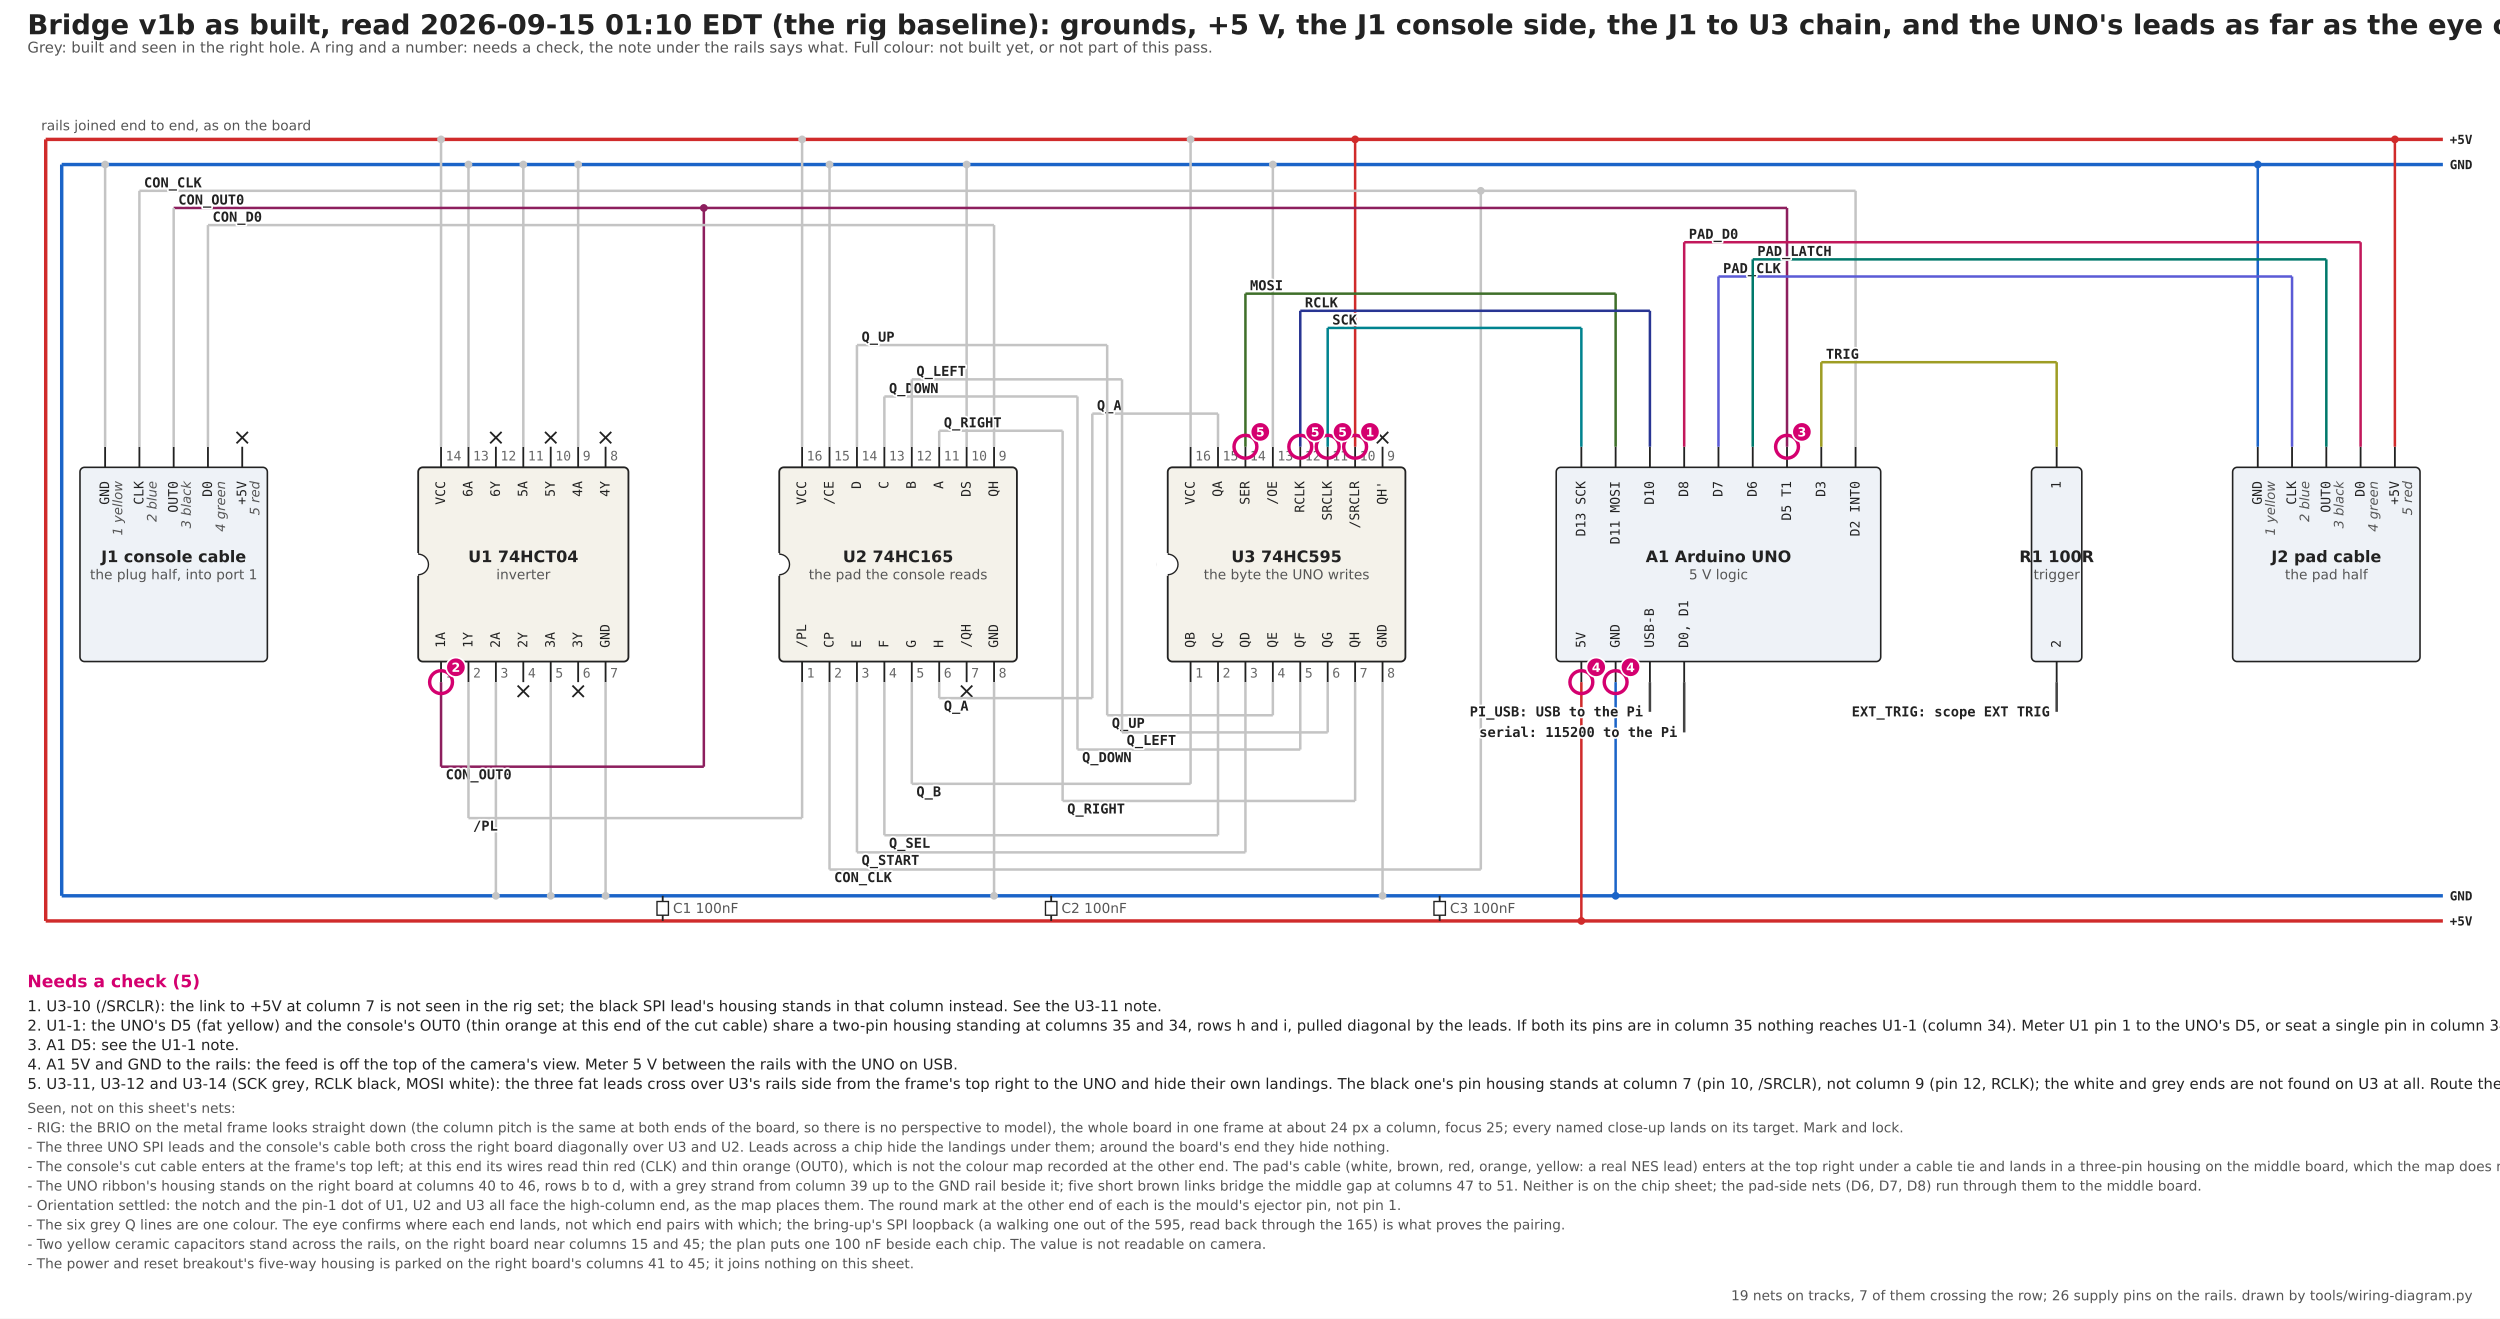
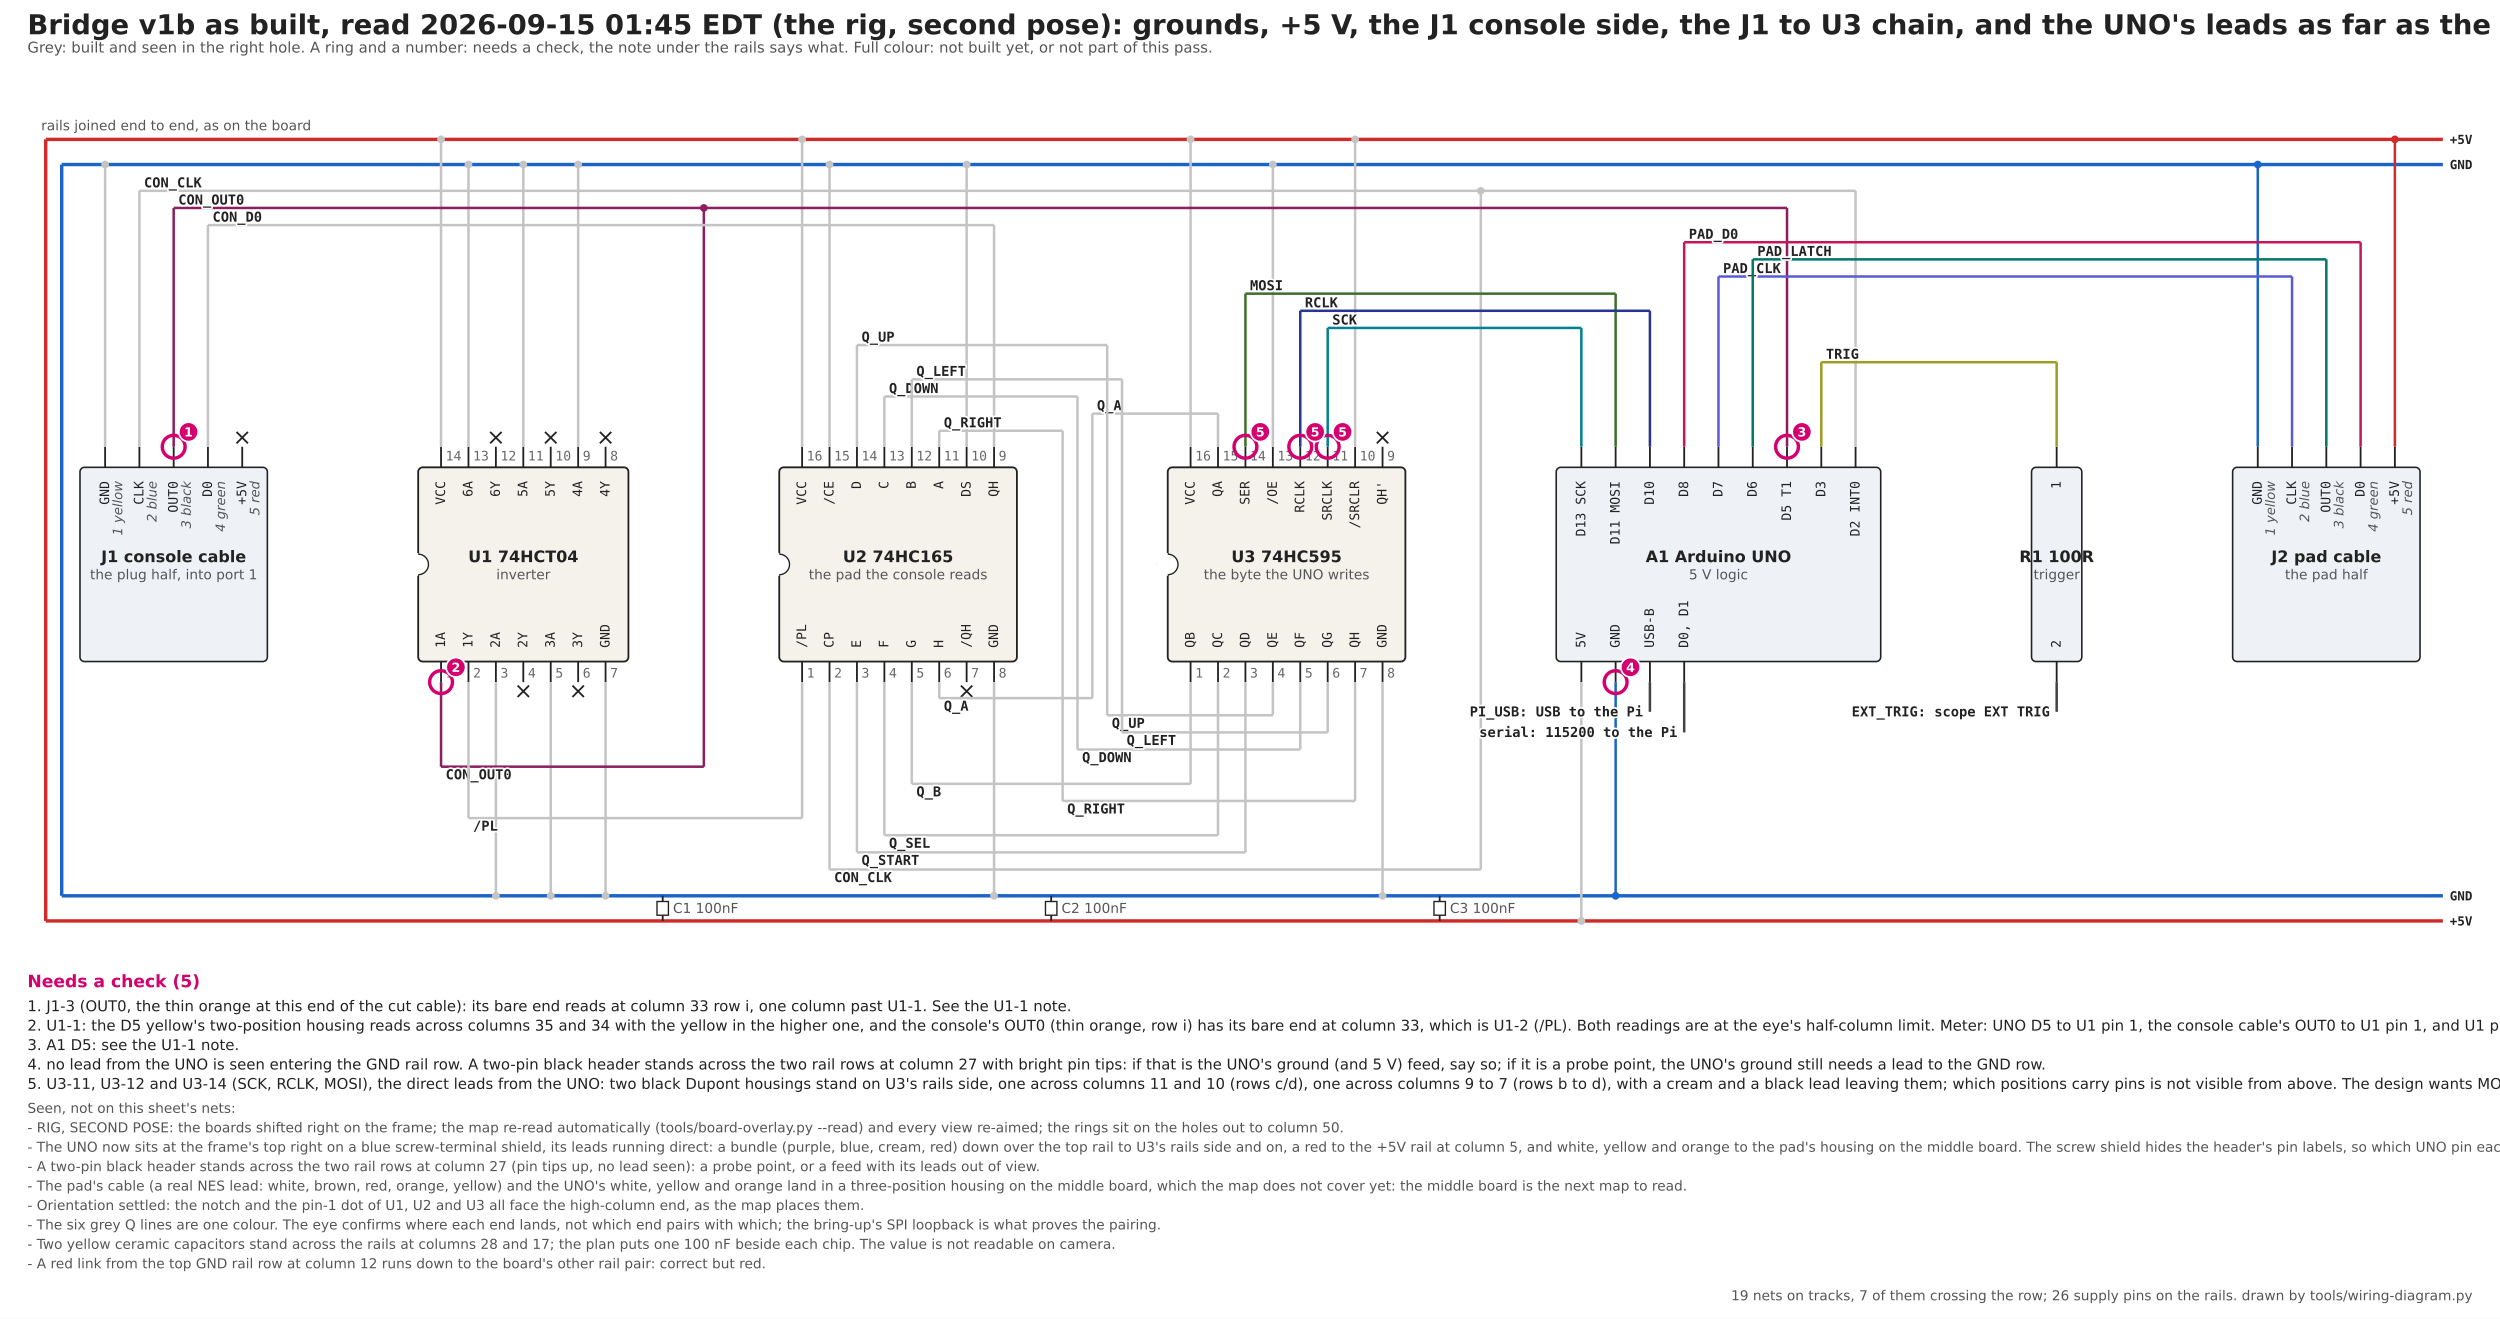
<svg xmlns="http://www.w3.org/2000/svg" viewBox="0 0 2188 1154" width="2188" height="1154" role="img" aria-label="Bridge v1b wiring diagram">
  <style>
 text{font-family:ui-sans-serif,'DejaVu Sans',sans-serif;fill:#222}
 .title{font-size:24px;font-weight:700}
 .sub{font-size:13px;fill:#555}
 .ref{font-size:14px;font-weight:700}
 .note{font-size:12px;fill:#555}
 .pin{font-family:ui-monospace,'DejaVu Sans Mono',monospace;font-size:11.5px}
 .pinno{font-family:ui-monospace,'DejaVu Sans Mono',monospace;font-size:11.5px;fill:#666}
 .net{font-family:ui-monospace,'DejaVu Sans Mono',monospace;font-size:12px;font-weight:700;paint-order:stroke;stroke:#fff;stroke-width:3px;stroke-linejoin:round}
 .rail{font-family:ui-monospace,'DejaVu Sans Mono',monospace;font-size:11px;font-weight:700}
 .lead{font-size:11.5px;font-style:italic;fill:#555}
 .body{fill:#f4f2ea;stroke:#222;stroke-width:1.6}
 .hdr{fill:#eef2f7;stroke:#222;stroke-width:1.4}
 .cap{fill:#fff;stroke:#222;stroke-width:1.2}
 .stub{stroke:#222;stroke-width:1.6}
 .wire{fill:none;stroke-width:2.2;stroke-linejoin:miter}
 .railline{fill:none;stroke-width:3}
 .notch{fill:#fff;stroke:#222;stroke-width:1.2}
</style>
  <style>
 .ring{fill:none;stroke:#d4006f;stroke-width:3}
 .tag{font-family:ui-sans-serif,'DejaVu Sans',sans-serif;font-size:11px;font-weight:700;fill:#fff}
 .checknote{font-size:13px;fill:#222}
 .checkhead{font-size:15px;font-weight:700;fill:#d4006f}
</style>
  <rect x="0" y="0" width="2188" height="1154" fill="#ffffff" />
  <g class="sheet-heading" data-height="60">
-     <text class="title" x="24.0" y="30.0" text-anchor="start">Bridge v1b as built, read 2026-09-15 01:10 EDT (the rig baseline): grounds, +5 V, the J1 console side, the J1 to U3 chain, and the UNO's leads as far as the eye can follow them</text>
+     <text class="title" x="24.0" y="30.0" text-anchor="start">Bridge v1b as built, read 2026-09-15 01:45 EDT (the rig, second pose): grounds, +5 V, the J1 console side, the J1 to U3 chain, and the UNO's leads as far as the eye can follow them</text>
    <text class="sub" x="24.0" y="46.0" text-anchor="start">Grey: built and seen in the right hole. A ring and a number: needs a check, the note under the rails says what. Full colour: not built yet, or not part of this pass.</text>
  </g>
  <line class="railline" x1="40.0" y1="122.0" x2="2138.0" y2="122.0" stroke="#d02b2b" />
  <text class="rail" x="2144.0" y="126.0" text-anchor="start">+5V</text>
  <line class="railline" x1="40.0" y1="806.0" x2="2138.0" y2="806.0" stroke="#d02b2b" />
  <text class="rail" x="2144.0" y="810.0" text-anchor="start">+5V</text>
  <line class="railline" x1="40.0" y1="122.0" x2="40.0" y2="806.0" stroke="#d02b2b" />
  <line class="railline" x1="54.0" y1="144.0" x2="2138.0" y2="144.0" stroke="#1b64c8" />
  <text class="rail" x="2144.0" y="148.0" text-anchor="start">GND</text>
  <line class="railline" x1="54.0" y1="784.0" x2="2138.0" y2="784.0" stroke="#1b64c8" />
  <text class="rail" x="2144.0" y="788.0" text-anchor="start">GND</text>
  <line class="railline" x1="54.0" y1="144.0" x2="54.0" y2="784.0" stroke="#1b64c8" />
  <text class="note" x="36.0" y="114.0" text-anchor="start">rails joined end to end, as on the board</text>
  <rect class="hdr" x="70" y="409" width="164" height="170" rx="4" />
  <text class="ref" x="152.0" y="492.0" text-anchor="middle">J1 console cable</text>
  <text class="note" x="152.0" y="507.0" text-anchor="middle">the plug half, into port 1</text>
  <line class="stub" x1="92.0" y1="409.0" x2="92.0" y2="391.0" />
  <text class="pin" x="95.5" y="421.0" text-anchor="end" transform="rotate(-90 95.5 421.0)">GND</text>
  <text class="lead" x="107.0" y="421.0" text-anchor="end" transform="rotate(-90 107.0 421.0)">1 yellow</text>
  <line class="stub" x1="122.0" y1="409.0" x2="122.0" y2="391.0" />
  <text class="pin" x="125.5" y="421.0" text-anchor="end" transform="rotate(-90 125.5 421.0)">CLK</text>
  <text class="lead" x="137.0" y="421.0" text-anchor="end" transform="rotate(-90 137.0 421.0)">2 blue</text>
  <line class="stub" x1="152.0" y1="409.0" x2="152.0" y2="391.0" />
  <text class="pin" x="155.5" y="421.0" text-anchor="end" transform="rotate(-90 155.5 421.0)">OUT0</text>
  <text class="lead" x="167.0" y="421.0" text-anchor="end" transform="rotate(-90 167.0 421.0)">3 black</text>
  <line class="stub" x1="182.0" y1="409.0" x2="182.0" y2="391.0" />
  <text class="pin" x="185.5" y="421.0" text-anchor="end" transform="rotate(-90 185.5 421.0)">D0</text>
  <text class="lead" x="197.0" y="421.0" text-anchor="end" transform="rotate(-90 197.0 421.0)">4 green</text>
  <line class="stub" x1="212.0" y1="409.0" x2="212.0" y2="391.0" />
  <text class="pin" x="215.5" y="421.0" text-anchor="end" transform="rotate(-90 215.5 421.0)">+5V</text>
  <text class="lead" x="227.0" y="421.0" text-anchor="end" transform="rotate(-90 227.0 421.0)">5 red</text>
  <line class="stub" x1="207.0" y1="378.0" x2="217.0" y2="388.0" />
  <line class="stub" x1="207.0" y1="388.0" x2="217.0" y2="378.0" />
  <rect class="body" x="366" y="409" width="184" height="170" rx="4" />
  <circle class="notch" cx="366" cy="494.0" r="9" />
  <rect x="356" y="484.0" width="10" height="20" fill="#fff" />
  <text class="ref" x="458.0" y="492.0" text-anchor="middle">U1 74HCT04</text>
  <text class="note" x="458.0" y="507.0" text-anchor="middle">inverter</text>
  <line class="stub" x1="386.0" y1="579.0" x2="386.0" y2="597.0" />
  <text class="pinno" x="390.0" y="593.0" text-anchor="start">1</text>
  <text class="pin" x="389.5" y="567.0" text-anchor="start" transform="rotate(-90 389.5 567.0)">1A</text>
  <line class="stub" x1="386.0" y1="409.0" x2="386.0" y2="391.0" />
  <text class="pinno" x="390.0" y="403.0" text-anchor="start">14</text>
  <text class="pin" x="389.5" y="421.0" text-anchor="end" transform="rotate(-90 389.5 421.0)">VCC</text>
  <line class="stub" x1="410.0" y1="579.0" x2="410.0" y2="597.0" />
  <text class="pinno" x="414.0" y="593.0" text-anchor="start">2</text>
  <text class="pin" x="413.5" y="567.0" text-anchor="start" transform="rotate(-90 413.5 567.0)">1Y</text>
  <line class="stub" x1="410.0" y1="409.0" x2="410.0" y2="391.0" />
  <text class="pinno" x="414.0" y="403.0" text-anchor="start">13</text>
  <text class="pin" x="413.5" y="421.0" text-anchor="end" transform="rotate(-90 413.5 421.0)">6A</text>
  <line class="stub" x1="434.0" y1="579.0" x2="434.0" y2="597.0" />
  <text class="pinno" x="438.0" y="593.0" text-anchor="start">3</text>
  <text class="pin" x="437.5" y="567.0" text-anchor="start" transform="rotate(-90 437.5 567.0)">2A</text>
  <line class="stub" x1="434.0" y1="409.0" x2="434.0" y2="391.0" />
  <text class="pinno" x="438.0" y="403.0" text-anchor="start">12</text>
  <text class="pin" x="437.5" y="421.0" text-anchor="end" transform="rotate(-90 437.5 421.0)">6Y</text>
  <line class="stub" x1="458.0" y1="579.0" x2="458.0" y2="597.0" />
  <text class="pinno" x="462.0" y="593.0" text-anchor="start">4</text>
  <text class="pin" x="461.5" y="567.0" text-anchor="start" transform="rotate(-90 461.5 567.0)">2Y</text>
  <line class="stub" x1="458.0" y1="409.0" x2="458.0" y2="391.0" />
  <text class="pinno" x="462.0" y="403.0" text-anchor="start">11</text>
  <text class="pin" x="461.5" y="421.0" text-anchor="end" transform="rotate(-90 461.5 421.0)">5A</text>
  <line class="stub" x1="482.0" y1="579.0" x2="482.0" y2="597.0" />
  <text class="pinno" x="486.0" y="593.0" text-anchor="start">5</text>
  <text class="pin" x="485.5" y="567.0" text-anchor="start" transform="rotate(-90 485.5 567.0)">3A</text>
  <line class="stub" x1="482.0" y1="409.0" x2="482.0" y2="391.0" />
  <text class="pinno" x="486.0" y="403.0" text-anchor="start">10</text>
  <text class="pin" x="485.5" y="421.0" text-anchor="end" transform="rotate(-90 485.5 421.0)">5Y</text>
  <line class="stub" x1="506.0" y1="579.0" x2="506.0" y2="597.0" />
  <text class="pinno" x="510.0" y="593.0" text-anchor="start">6</text>
  <text class="pin" x="509.5" y="567.0" text-anchor="start" transform="rotate(-90 509.5 567.0)">3Y</text>
  <line class="stub" x1="506.0" y1="409.0" x2="506.0" y2="391.0" />
  <text class="pinno" x="510.0" y="403.0" text-anchor="start">9</text>
  <text class="pin" x="509.5" y="421.0" text-anchor="end" transform="rotate(-90 509.5 421.0)">4A</text>
  <line class="stub" x1="530.0" y1="579.0" x2="530.0" y2="597.0" />
  <text class="pinno" x="534.0" y="593.0" text-anchor="start">7</text>
  <text class="pin" x="533.5" y="567.0" text-anchor="start" transform="rotate(-90 533.5 567.0)">GND</text>
  <line class="stub" x1="530.0" y1="409.0" x2="530.0" y2="391.0" />
  <text class="pinno" x="534.0" y="403.0" text-anchor="start">8</text>
  <text class="pin" x="533.5" y="421.0" text-anchor="end" transform="rotate(-90 533.5 421.0)">4Y</text>
  <line class="stub" x1="453.0" y1="600.0" x2="463.0" y2="610.0" />
  <line class="stub" x1="453.0" y1="610.0" x2="463.0" y2="600.0" />
  <line class="stub" x1="501.0" y1="600.0" x2="511.0" y2="610.0" />
  <line class="stub" x1="501.0" y1="610.0" x2="511.0" y2="600.0" />
  <line class="stub" x1="525.0" y1="378.0" x2="535.0" y2="388.0" />
  <line class="stub" x1="525.0" y1="388.0" x2="535.0" y2="378.0" />
  <line class="stub" x1="477.0" y1="378.0" x2="487.0" y2="388.0" />
  <line class="stub" x1="477.0" y1="388.0" x2="487.0" y2="378.0" />
  <line class="stub" x1="429.0" y1="378.0" x2="439.0" y2="388.0" />
  <line class="stub" x1="429.0" y1="388.0" x2="439.0" y2="378.0" />
  <rect class="body" x="682" y="409" width="208" height="170" rx="4" />
  <circle class="notch" cx="682" cy="494.0" r="9" />
  <rect x="672" y="484.0" width="10" height="20" fill="#fff" />
  <text class="ref" x="786.0" y="492.0" text-anchor="middle">U2 74HC165</text>
  <text class="note" x="786.0" y="507.0" text-anchor="middle">the pad the console reads</text>
  <line class="stub" x1="702.0" y1="579.0" x2="702.0" y2="597.0" />
  <text class="pinno" x="706.0" y="593.0" text-anchor="start">1</text>
  <text class="pin" x="705.5" y="567.0" text-anchor="start" transform="rotate(-90 705.5 567.0)">/PL</text>
  <line class="stub" x1="702.0" y1="409.0" x2="702.0" y2="391.0" />
  <text class="pinno" x="706.0" y="403.0" text-anchor="start">16</text>
  <text class="pin" x="705.5" y="421.0" text-anchor="end" transform="rotate(-90 705.5 421.0)">VCC</text>
  <line class="stub" x1="726.0" y1="579.0" x2="726.0" y2="597.0" />
  <text class="pinno" x="730.0" y="593.0" text-anchor="start">2</text>
  <text class="pin" x="729.5" y="567.0" text-anchor="start" transform="rotate(-90 729.5 567.0)">CP</text>
  <line class="stub" x1="726.0" y1="409.0" x2="726.0" y2="391.0" />
  <text class="pinno" x="730.0" y="403.0" text-anchor="start">15</text>
  <text class="pin" x="729.5" y="421.0" text-anchor="end" transform="rotate(-90 729.5 421.0)">/CE</text>
  <line class="stub" x1="750.0" y1="579.0" x2="750.0" y2="597.0" />
  <text class="pinno" x="754.0" y="593.0" text-anchor="start">3</text>
  <text class="pin" x="753.5" y="567.0" text-anchor="start" transform="rotate(-90 753.5 567.0)">E</text>
  <line class="stub" x1="750.0" y1="409.0" x2="750.0" y2="391.0" />
  <text class="pinno" x="754.0" y="403.0" text-anchor="start">14</text>
  <text class="pin" x="753.5" y="421.0" text-anchor="end" transform="rotate(-90 753.5 421.0)">D</text>
  <line class="stub" x1="774.0" y1="579.0" x2="774.0" y2="597.0" />
  <text class="pinno" x="778.0" y="593.0" text-anchor="start">4</text>
  <text class="pin" x="777.5" y="567.0" text-anchor="start" transform="rotate(-90 777.5 567.0)">F</text>
  <line class="stub" x1="774.0" y1="409.0" x2="774.0" y2="391.0" />
  <text class="pinno" x="778.0" y="403.0" text-anchor="start">13</text>
  <text class="pin" x="777.5" y="421.0" text-anchor="end" transform="rotate(-90 777.5 421.0)">C</text>
  <line class="stub" x1="798.0" y1="579.0" x2="798.0" y2="597.0" />
  <text class="pinno" x="802.0" y="593.0" text-anchor="start">5</text>
  <text class="pin" x="801.5" y="567.0" text-anchor="start" transform="rotate(-90 801.5 567.0)">G</text>
  <line class="stub" x1="798.0" y1="409.0" x2="798.0" y2="391.0" />
  <text class="pinno" x="802.0" y="403.0" text-anchor="start">12</text>
  <text class="pin" x="801.5" y="421.0" text-anchor="end" transform="rotate(-90 801.5 421.0)">B</text>
  <line class="stub" x1="822.0" y1="579.0" x2="822.0" y2="597.0" />
  <text class="pinno" x="826.0" y="593.0" text-anchor="start">6</text>
  <text class="pin" x="825.5" y="567.0" text-anchor="start" transform="rotate(-90 825.5 567.0)">H</text>
  <line class="stub" x1="822.0" y1="409.0" x2="822.0" y2="391.0" />
  <text class="pinno" x="826.0" y="403.0" text-anchor="start">11</text>
  <text class="pin" x="825.5" y="421.0" text-anchor="end" transform="rotate(-90 825.5 421.0)">A</text>
  <line class="stub" x1="846.0" y1="579.0" x2="846.0" y2="597.0" />
  <text class="pinno" x="850.0" y="593.0" text-anchor="start">7</text>
  <text class="pin" x="849.5" y="567.0" text-anchor="start" transform="rotate(-90 849.5 567.0)">/QH</text>
  <line class="stub" x1="846.0" y1="409.0" x2="846.0" y2="391.0" />
  <text class="pinno" x="850.0" y="403.0" text-anchor="start">10</text>
  <text class="pin" x="849.5" y="421.0" text-anchor="end" transform="rotate(-90 849.5 421.0)">DS</text>
  <line class="stub" x1="870.0" y1="579.0" x2="870.0" y2="597.0" />
  <text class="pinno" x="874.0" y="593.0" text-anchor="start">8</text>
  <text class="pin" x="873.5" y="567.0" text-anchor="start" transform="rotate(-90 873.5 567.0)">GND</text>
  <line class="stub" x1="870.0" y1="409.0" x2="870.0" y2="391.0" />
  <text class="pinno" x="874.0" y="403.0" text-anchor="start">9</text>
  <text class="pin" x="873.5" y="421.0" text-anchor="end" transform="rotate(-90 873.5 421.0)">QH</text>
  <line class="stub" x1="841.0" y1="600.0" x2="851.0" y2="610.0" />
  <line class="stub" x1="841.0" y1="610.0" x2="851.0" y2="600.0" />
  <rect class="body" x="1022" y="409" width="208" height="170" rx="4" />
  <circle class="notch" cx="1022" cy="494.0" r="9" />
  <rect x="1012" y="484.0" width="10" height="20" fill="#fff" />
  <text class="ref" x="1126.0" y="492.0" text-anchor="middle">U3 74HC595</text>
  <text class="note" x="1126.0" y="507.0" text-anchor="middle">the byte the UNO writes</text>
  <line class="stub" x1="1042.0" y1="579.0" x2="1042.0" y2="597.0" />
  <text class="pinno" x="1046.0" y="593.0" text-anchor="start">1</text>
  <text class="pin" x="1045.5" y="567.0" text-anchor="start" transform="rotate(-90 1045.5 567.0)">QB</text>
  <line class="stub" x1="1042.0" y1="409.0" x2="1042.0" y2="391.0" />
  <text class="pinno" x="1046.0" y="403.0" text-anchor="start">16</text>
  <text class="pin" x="1045.5" y="421.0" text-anchor="end" transform="rotate(-90 1045.5 421.0)">VCC</text>
  <line class="stub" x1="1066.0" y1="579.0" x2="1066.0" y2="597.0" />
  <text class="pinno" x="1070.0" y="593.0" text-anchor="start">2</text>
  <text class="pin" x="1069.5" y="567.0" text-anchor="start" transform="rotate(-90 1069.5 567.0)">QC</text>
  <line class="stub" x1="1066.0" y1="409.0" x2="1066.0" y2="391.0" />
  <text class="pinno" x="1070.0" y="403.0" text-anchor="start">15</text>
  <text class="pin" x="1069.5" y="421.0" text-anchor="end" transform="rotate(-90 1069.5 421.0)">QA</text>
  <line class="stub" x1="1090.0" y1="579.0" x2="1090.0" y2="597.0" />
  <text class="pinno" x="1094.0" y="593.0" text-anchor="start">3</text>
  <text class="pin" x="1093.5" y="567.0" text-anchor="start" transform="rotate(-90 1093.5 567.0)">QD</text>
  <line class="stub" x1="1090.0" y1="409.0" x2="1090.0" y2="391.0" />
  <text class="pinno" x="1094.0" y="403.0" text-anchor="start">14</text>
  <text class="pin" x="1093.5" y="421.0" text-anchor="end" transform="rotate(-90 1093.5 421.0)">SER</text>
  <line class="stub" x1="1114.0" y1="579.0" x2="1114.0" y2="597.0" />
  <text class="pinno" x="1118.0" y="593.0" text-anchor="start">4</text>
  <text class="pin" x="1117.5" y="567.0" text-anchor="start" transform="rotate(-90 1117.5 567.0)">QE</text>
  <line class="stub" x1="1114.0" y1="409.0" x2="1114.0" y2="391.0" />
  <text class="pinno" x="1118.0" y="403.0" text-anchor="start">13</text>
  <text class="pin" x="1117.5" y="421.0" text-anchor="end" transform="rotate(-90 1117.5 421.0)">/OE</text>
  <line class="stub" x1="1138.0" y1="579.0" x2="1138.0" y2="597.0" />
  <text class="pinno" x="1142.0" y="593.0" text-anchor="start">5</text>
  <text class="pin" x="1141.5" y="567.0" text-anchor="start" transform="rotate(-90 1141.5 567.0)">QF</text>
  <line class="stub" x1="1138.0" y1="409.0" x2="1138.0" y2="391.0" />
  <text class="pinno" x="1142.0" y="403.0" text-anchor="start">12</text>
  <text class="pin" x="1141.5" y="421.0" text-anchor="end" transform="rotate(-90 1141.5 421.0)">RCLK</text>
  <line class="stub" x1="1162.0" y1="579.0" x2="1162.0" y2="597.0" />
  <text class="pinno" x="1166.0" y="593.0" text-anchor="start">6</text>
  <text class="pin" x="1165.5" y="567.0" text-anchor="start" transform="rotate(-90 1165.5 567.0)">QG</text>
  <line class="stub" x1="1162.0" y1="409.0" x2="1162.0" y2="391.0" />
  <text class="pinno" x="1166.0" y="403.0" text-anchor="start">11</text>
  <text class="pin" x="1165.5" y="421.0" text-anchor="end" transform="rotate(-90 1165.5 421.0)">SRCLK</text>
  <line class="stub" x1="1186.0" y1="579.0" x2="1186.0" y2="597.0" />
  <text class="pinno" x="1190.0" y="593.0" text-anchor="start">7</text>
  <text class="pin" x="1189.5" y="567.0" text-anchor="start" transform="rotate(-90 1189.5 567.0)">QH</text>
  <line class="stub" x1="1186.0" y1="409.0" x2="1186.0" y2="391.0" />
  <text class="pinno" x="1190.0" y="403.0" text-anchor="start">10</text>
  <text class="pin" x="1189.5" y="421.0" text-anchor="end" transform="rotate(-90 1189.5 421.0)">/SRCLR</text>
  <line class="stub" x1="1210.0" y1="579.0" x2="1210.0" y2="597.0" />
  <text class="pinno" x="1214.0" y="593.0" text-anchor="start">8</text>
  <text class="pin" x="1213.5" y="567.0" text-anchor="start" transform="rotate(-90 1213.5 567.0)">GND</text>
  <line class="stub" x1="1210.0" y1="409.0" x2="1210.0" y2="391.0" />
  <text class="pinno" x="1214.0" y="403.0" text-anchor="start">9</text>
  <text class="pin" x="1213.5" y="421.0" text-anchor="end" transform="rotate(-90 1213.5 421.0)">QH'</text>
  <line class="stub" x1="1205.0" y1="378.0" x2="1215.0" y2="388.0" />
  <line class="stub" x1="1205.0" y1="388.0" x2="1215.0" y2="378.0" />
  <rect class="hdr" x="1362" y="409" width="284" height="170" rx="4" />
  <text class="ref" x="1504.0" y="492.0" text-anchor="middle">A1 Arduino UNO</text>
  <text class="note" x="1504.0" y="507.0" text-anchor="middle">5 V logic</text>
  <line class="stub" x1="1384.0" y1="409.0" x2="1384.0" y2="391.0" />
  <text class="pin" x="1387.5" y="421.0" text-anchor="end" transform="rotate(-90 1387.5 421.0)">D13 SCK</text>
  <line class="stub" x1="1414.0" y1="409.0" x2="1414.0" y2="391.0" />
  <text class="pin" x="1417.5" y="421.0" text-anchor="end" transform="rotate(-90 1417.5 421.0)">D11 MOSI</text>
  <line class="stub" x1="1444.0" y1="409.0" x2="1444.0" y2="391.0" />
  <text class="pin" x="1447.5" y="421.0" text-anchor="end" transform="rotate(-90 1447.5 421.0)">D10</text>
  <line class="stub" x1="1474.0" y1="409.0" x2="1474.0" y2="391.0" />
  <text class="pin" x="1477.5" y="421.0" text-anchor="end" transform="rotate(-90 1477.5 421.0)">D8</text>
  <line class="stub" x1="1504.0" y1="409.0" x2="1504.0" y2="391.0" />
  <text class="pin" x="1507.5" y="421.0" text-anchor="end" transform="rotate(-90 1507.5 421.0)">D7</text>
  <line class="stub" x1="1534.0" y1="409.0" x2="1534.0" y2="391.0" />
  <text class="pin" x="1537.5" y="421.0" text-anchor="end" transform="rotate(-90 1537.5 421.0)">D6</text>
  <line class="stub" x1="1564.0" y1="409.0" x2="1564.0" y2="391.0" />
  <text class="pin" x="1567.5" y="421.0" text-anchor="end" transform="rotate(-90 1567.5 421.0)">D5 T1</text>
  <line class="stub" x1="1594.0" y1="409.0" x2="1594.0" y2="391.0" />
  <text class="pin" x="1597.5" y="421.0" text-anchor="end" transform="rotate(-90 1597.5 421.0)">D3</text>
  <line class="stub" x1="1624.0" y1="409.0" x2="1624.0" y2="391.0" />
  <text class="pin" x="1627.5" y="421.0" text-anchor="end" transform="rotate(-90 1627.5 421.0)">D2 INT0</text>
  <line class="stub" x1="1384.0" y1="579.0" x2="1384.0" y2="597.0" />
  <text class="pin" x="1387.5" y="567.0" text-anchor="start" transform="rotate(-90 1387.5 567.0)">5V</text>
  <line class="stub" x1="1414.0" y1="579.0" x2="1414.0" y2="597.0" />
  <text class="pin" x="1417.5" y="567.0" text-anchor="start" transform="rotate(-90 1417.5 567.0)">GND</text>
  <line class="stub" x1="1444.0" y1="579.0" x2="1444.0" y2="597.0" />
  <text class="pin" x="1447.5" y="567.0" text-anchor="start" transform="rotate(-90 1447.5 567.0)">USB-B</text>
  <line class="stub" x1="1474.0" y1="579.0" x2="1474.0" y2="597.0" />
  <text class="pin" x="1477.5" y="567.0" text-anchor="start" transform="rotate(-90 1477.5 567.0)">D0, D1</text>
  <rect class="hdr" x="1778" y="409" width="44" height="170" rx="4" />
  <text class="ref" x="1800.0" y="492.0" text-anchor="middle">R1 100R</text>
  <text class="note" x="1800.0" y="507.0" text-anchor="middle">trigger</text>
  <line class="stub" x1="1800.0" y1="409.0" x2="1800.0" y2="391.0" />
  <text class="pin" x="1803.5" y="421.0" text-anchor="end" transform="rotate(-90 1803.5 421.0)">1</text>
  <line class="stub" x1="1800.0" y1="579.0" x2="1800.0" y2="597.0" />
  <text class="pin" x="1803.5" y="567.0" text-anchor="start" transform="rotate(-90 1803.5 567.0)">2</text>
  <rect class="hdr" x="1954" y="409" width="164" height="170" rx="4" />
  <text class="ref" x="2036.0" y="492.0" text-anchor="middle">J2 pad cable</text>
  <text class="note" x="2036.0" y="507.0" text-anchor="middle">the pad half</text>
  <line class="stub" x1="1976.0" y1="409.0" x2="1976.0" y2="391.0" />
  <text class="pin" x="1979.5" y="421.0" text-anchor="end" transform="rotate(-90 1979.5 421.0)">GND</text>
  <text class="lead" x="1991.0" y="421.0" text-anchor="end" transform="rotate(-90 1991.0 421.0)">1 yellow</text>
  <line class="stub" x1="2006.0" y1="409.0" x2="2006.0" y2="391.0" />
  <text class="pin" x="2009.5" y="421.0" text-anchor="end" transform="rotate(-90 2009.5 421.0)">CLK</text>
  <text class="lead" x="2021.0" y="421.0" text-anchor="end" transform="rotate(-90 2021.0 421.0)">2 blue</text>
  <line class="stub" x1="2036.0" y1="409.0" x2="2036.0" y2="391.0" />
  <text class="pin" x="2039.5" y="421.0" text-anchor="end" transform="rotate(-90 2039.5 421.0)">OUT0</text>
  <text class="lead" x="2051.0" y="421.0" text-anchor="end" transform="rotate(-90 2051.0 421.0)">3 black</text>
  <line class="stub" x1="2066.0" y1="409.0" x2="2066.0" y2="391.0" />
  <text class="pin" x="2069.5" y="421.0" text-anchor="end" transform="rotate(-90 2069.5 421.0)">D0</text>
  <text class="lead" x="2081.0" y="421.0" text-anchor="end" transform="rotate(-90 2081.0 421.0)">4 green</text>
  <line class="stub" x1="2096.0" y1="409.0" x2="2096.0" y2="391.0" />
  <text class="pin" x="2099.5" y="421.0" text-anchor="end" transform="rotate(-90 2099.5 421.0)">+5V</text>
  <text class="lead" x="2111.0" y="421.0" text-anchor="end" transform="rotate(-90 2111.0 421.0)">5 red</text>
  <line class="stub" x1="580.0" y1="784.0" x2="580.0" y2="806.0" />
  <rect class="cap" x="575" y="789.0" width="10" height="12" />
  <text class="note" x="589.0" y="799.0" text-anchor="start">C1 100nF</text>
  <line class="stub" x1="920.0" y1="784.0" x2="920.0" y2="806.0" />
  <rect class="cap" x="915" y="789.0" width="10" height="12" />
  <text class="note" x="929.0" y="799.0" text-anchor="start">C2 100nF</text>
  <line class="stub" x1="1260.0" y1="784.0" x2="1260.0" y2="806.0" />
  <rect class="cap" x="1255" y="789.0" width="10" height="12" />
  <text class="note" x="1269.0" y="799.0" text-anchor="start">C3 100nF</text>
  <line class="wire" x1="386.0" y1="391.0" x2="386.0" y2="122.0" stroke="#c4c4c4" />
  <circle cx="386.0" cy="122.0" r="3.4" fill="#c4c4c4" />
  <line class="wire" x1="702.0" y1="391.0" x2="702.0" y2="122.0" stroke="#c4c4c4" />
  <circle cx="702.0" cy="122.0" r="3.4" fill="#c4c4c4" />
  <line class="wire" x1="2096.0" y1="391.0" x2="2096.0" y2="122.0" stroke="#d02b2b" />
  <circle cx="2096.0" cy="122.0" r="3.4" fill="#d02b2b" />
-   <line class="wire" x1="1384.0" y1="597.0" x2="1384.0" y2="806.0" stroke="#d02b2b" />
-   <circle cx="1384.0" cy="806.0" r="3.4" fill="#d02b2b" />
-   <line class="wire" x1="1186.0" y1="391.0" x2="1186.0" y2="122.0" stroke="#d02b2b" />
-   <circle cx="1186.0" cy="122.0" r="3.4" fill="#d02b2b" />
+   <line class="wire" x1="1384.0" y1="597.0" x2="1384.0" y2="806.0" stroke="#c4c4c4" />
+   <circle cx="1384.0" cy="806.0" r="3.4" fill="#c4c4c4" />
+   <line class="wire" x1="1186.0" y1="391.0" x2="1186.0" y2="122.0" stroke="#c4c4c4" />
+   <circle cx="1186.0" cy="122.0" r="3.4" fill="#c4c4c4" />
  <line class="wire" x1="1042.0" y1="391.0" x2="1042.0" y2="122.0" stroke="#c4c4c4" />
  <circle cx="1042.0" cy="122.0" r="3.4" fill="#c4c4c4" />
  <line class="wire" x1="92.0" y1="391.0" x2="92.0" y2="144.0" stroke="#c4c4c4" />
  <circle cx="92.0" cy="144.0" r="3.4" fill="#c4c4c4" />
  <line class="wire" x1="434.0" y1="597.0" x2="434.0" y2="784.0" stroke="#c4c4c4" />
  <circle cx="434.0" cy="784.0" r="3.4" fill="#c4c4c4" />
  <line class="wire" x1="482.0" y1="597.0" x2="482.0" y2="784.0" stroke="#c4c4c4" />
  <circle cx="482.0" cy="784.0" r="3.4" fill="#c4c4c4" />
  <line class="wire" x1="506.0" y1="391.0" x2="506.0" y2="144.0" stroke="#c4c4c4" />
  <circle cx="506.0" cy="144.0" r="3.4" fill="#c4c4c4" />
  <line class="wire" x1="458.0" y1="391.0" x2="458.0" y2="144.0" stroke="#c4c4c4" />
  <circle cx="458.0" cy="144.0" r="3.4" fill="#c4c4c4" />
  <line class="wire" x1="410.0" y1="391.0" x2="410.0" y2="144.0" stroke="#c4c4c4" />
  <circle cx="410.0" cy="144.0" r="3.4" fill="#c4c4c4" />
  <line class="wire" x1="530.0" y1="597.0" x2="530.0" y2="784.0" stroke="#c4c4c4" />
  <circle cx="530.0" cy="784.0" r="3.4" fill="#c4c4c4" />
  <line class="wire" x1="726.0" y1="391.0" x2="726.0" y2="144.0" stroke="#c4c4c4" />
  <circle cx="726.0" cy="144.0" r="3.4" fill="#c4c4c4" />
  <line class="wire" x1="846.0" y1="391.0" x2="846.0" y2="144.0" stroke="#c4c4c4" />
  <circle cx="846.0" cy="144.0" r="3.4" fill="#c4c4c4" />
  <line class="wire" x1="870.0" y1="597.0" x2="870.0" y2="784.0" stroke="#c4c4c4" />
  <circle cx="870.0" cy="784.0" r="3.4" fill="#c4c4c4" />
  <line class="wire" x1="1976.0" y1="391.0" x2="1976.0" y2="144.0" stroke="#1b64c8" />
  <circle cx="1976.0" cy="144.0" r="3.4" fill="#1b64c8" />
  <line class="wire" x1="1414.0" y1="597.0" x2="1414.0" y2="784.0" stroke="#1b64c8" />
  <circle cx="1414.0" cy="784.0" r="3.4" fill="#1b64c8" />
  <line class="wire" x1="1114.0" y1="391.0" x2="1114.0" y2="144.0" stroke="#c4c4c4" />
  <circle cx="1114.0" cy="144.0" r="3.4" fill="#c4c4c4" />
  <line class="wire" x1="1210.0" y1="597.0" x2="1210.0" y2="784.0" stroke="#c4c4c4" />
  <circle cx="1210.0" cy="784.0" r="3.4" fill="#c4c4c4" />
  <line class="wire" x1="122.0" y1="167.0" x2="1624.0" y2="167.0" stroke="#c4c4c4" />
  <line class="wire" x1="122.0" y1="391.0" x2="122.0" y2="167.0" stroke="#c4c4c4" />
  <line class="wire" x1="1624.0" y1="391.0" x2="1624.0" y2="167.0" stroke="#c4c4c4" />
  <circle cx="1296.0" cy="167.0" r="3.4" fill="#c4c4c4" />
  <text class="net" x="126.0" y="164.0" text-anchor="start">CON_CLK</text>
  <line class="wire" x1="726.0" y1="761.0" x2="1296.0" y2="761.0" stroke="#c4c4c4" />
  <line class="wire" x1="726.0" y1="597.0" x2="726.0" y2="761.0" stroke="#c4c4c4" />
  <text class="net" x="730.0" y="772.0" text-anchor="start">CON_CLK</text>
  <line class="wire" x1="1296.0" y1="167.0" x2="1296.0" y2="761.0" stroke="#c4c4c4" />
  <line class="wire" x1="152.0" y1="182.0" x2="1564.0" y2="182.0" stroke="#8d1f5e" />
-   <line class="wire" x1="152.0" y1="391.0" x2="152.0" y2="182.0" stroke="#c4c4c4" />
+   <line class="wire" x1="152.0" y1="391.0" x2="152.0" y2="182.0" stroke="#8d1f5e" />
  <line class="wire" x1="1564.0" y1="391.0" x2="1564.0" y2="182.0" stroke="#8d1f5e" />
  <circle cx="616.0" cy="182.0" r="3.4" fill="#8d1f5e" />
  <text class="net" x="156.0" y="179.0" text-anchor="start">CON_OUT0</text>
  <line class="wire" x1="386.0" y1="671.0" x2="616.0" y2="671.0" stroke="#8d1f5e" />
  <line class="wire" x1="386.0" y1="597.0" x2="386.0" y2="671.0" stroke="#8d1f5e" />
  <text class="net" x="390.0" y="682.0" text-anchor="start">CON_OUT0</text>
  <line class="wire" x1="616.0" y1="182.0" x2="616.0" y2="671.0" stroke="#8d1f5e" />
  <line class="wire" x1="182.0" y1="197.0" x2="870.0" y2="197.0" stroke="#c4c4c4" />
  <line class="wire" x1="182.0" y1="391.0" x2="182.0" y2="197.0" stroke="#c4c4c4" />
  <line class="wire" x1="870.0" y1="391.0" x2="870.0" y2="197.0" stroke="#c4c4c4" />
  <text class="net" x="186.0" y="194.0" text-anchor="start">CON_D0</text>
  <line class="wire" x1="410.0" y1="716.0" x2="702.0" y2="716.0" stroke="#c4c4c4" />
  <line class="wire" x1="410.0" y1="597.0" x2="410.0" y2="716.0" stroke="#c4c4c4" />
  <line class="wire" x1="702.0" y1="597.0" x2="702.0" y2="716.0" stroke="#c4c4c4" />
  <text class="net" x="414.0" y="727.0" text-anchor="start">/PL</text>
  <line class="wire" x1="956.0" y1="362.0" x2="1066.0" y2="362.0" stroke="#c4c4c4" />
  <line class="wire" x1="1066.0" y1="391.0" x2="1066.0" y2="362.0" stroke="#c4c4c4" />
  <text class="net" x="960.0" y="359.0" text-anchor="start">Q_A</text>
  <line class="wire" x1="822.0" y1="611.0" x2="956.0" y2="611.0" stroke="#c4c4c4" />
  <line class="wire" x1="822.0" y1="597.0" x2="822.0" y2="611.0" stroke="#c4c4c4" />
  <text class="net" x="826.0" y="622.0" text-anchor="start">Q_A</text>
  <line class="wire" x1="956.0" y1="362.0" x2="956.0" y2="611.0" stroke="#c4c4c4" />
  <line class="wire" x1="798.0" y1="686.0" x2="1042.0" y2="686.0" stroke="#c4c4c4" />
  <line class="wire" x1="798.0" y1="597.0" x2="798.0" y2="686.0" stroke="#c4c4c4" />
  <line class="wire" x1="1042.0" y1="597.0" x2="1042.0" y2="686.0" stroke="#c4c4c4" />
  <text class="net" x="802.0" y="697.0" text-anchor="start">Q_B</text>
  <line class="wire" x1="774.0" y1="731.0" x2="1066.0" y2="731.0" stroke="#c4c4c4" />
  <line class="wire" x1="774.0" y1="597.0" x2="774.0" y2="731.0" stroke="#c4c4c4" />
  <line class="wire" x1="1066.0" y1="597.0" x2="1066.0" y2="731.0" stroke="#c4c4c4" />
  <text class="net" x="778.0" y="742.0" text-anchor="start">Q_SEL</text>
  <line class="wire" x1="750.0" y1="746.0" x2="1090.0" y2="746.0" stroke="#c4c4c4" />
  <line class="wire" x1="750.0" y1="597.0" x2="750.0" y2="746.0" stroke="#c4c4c4" />
  <line class="wire" x1="1090.0" y1="597.0" x2="1090.0" y2="746.0" stroke="#c4c4c4" />
  <text class="net" x="754.0" y="757.0" text-anchor="start">Q_START</text>
  <line class="wire" x1="750.0" y1="302.0" x2="969.0" y2="302.0" stroke="#c4c4c4" />
  <line class="wire" x1="750.0" y1="391.0" x2="750.0" y2="302.0" stroke="#c4c4c4" />
  <text class="net" x="754.0" y="299.0" text-anchor="start">Q_UP</text>
  <line class="wire" x1="969.0" y1="626.0" x2="1114.0" y2="626.0" stroke="#c4c4c4" />
  <line class="wire" x1="1114.0" y1="597.0" x2="1114.0" y2="626.0" stroke="#c4c4c4" />
  <text class="net" x="973.0" y="637.0" text-anchor="start">Q_UP</text>
  <line class="wire" x1="969.0" y1="302.0" x2="969.0" y2="626.0" stroke="#c4c4c4" />
  <line class="wire" x1="774.0" y1="347.0" x2="943.0" y2="347.0" stroke="#c4c4c4" />
  <line class="wire" x1="774.0" y1="391.0" x2="774.0" y2="347.0" stroke="#c4c4c4" />
  <text class="net" x="778.0" y="344.0" text-anchor="start">Q_DOWN</text>
  <line class="wire" x1="943.0" y1="656.0" x2="1138.0" y2="656.0" stroke="#c4c4c4" />
  <line class="wire" x1="1138.0" y1="597.0" x2="1138.0" y2="656.0" stroke="#c4c4c4" />
  <text class="net" x="947.0" y="667.0" text-anchor="start">Q_DOWN</text>
  <line class="wire" x1="943.0" y1="347.0" x2="943.0" y2="656.0" stroke="#c4c4c4" />
  <line class="wire" x1="798.0" y1="332.0" x2="982.0" y2="332.0" stroke="#c4c4c4" />
  <line class="wire" x1="798.0" y1="391.0" x2="798.0" y2="332.0" stroke="#c4c4c4" />
  <text class="net" x="802.0" y="329.0" text-anchor="start">Q_LEFT</text>
  <line class="wire" x1="982.0" y1="641.0" x2="1162.0" y2="641.0" stroke="#c4c4c4" />
  <line class="wire" x1="1162.0" y1="597.0" x2="1162.0" y2="641.0" stroke="#c4c4c4" />
  <text class="net" x="986.0" y="652.0" text-anchor="start">Q_LEFT</text>
  <line class="wire" x1="982.0" y1="332.0" x2="982.0" y2="641.0" stroke="#c4c4c4" />
  <line class="wire" x1="822.0" y1="377.0" x2="930.0" y2="377.0" stroke="#c4c4c4" />
  <line class="wire" x1="822.0" y1="391.0" x2="822.0" y2="377.0" stroke="#c4c4c4" />
  <text class="net" x="826.0" y="374.0" text-anchor="start">Q_RIGHT</text>
  <line class="wire" x1="930.0" y1="701.0" x2="1186.0" y2="701.0" stroke="#c4c4c4" />
  <line class="wire" x1="1186.0" y1="597.0" x2="1186.0" y2="701.0" stroke="#c4c4c4" />
  <text class="net" x="934.0" y="712.0" text-anchor="start">Q_RIGHT</text>
  <line class="wire" x1="930.0" y1="377.0" x2="930.0" y2="701.0" stroke="#c4c4c4" />
  <line class="wire" x1="1504.0" y1="242.0" x2="2006.0" y2="242.0" stroke="#5b5bd6" />
  <line class="wire" x1="2006.0" y1="391.0" x2="2006.0" y2="242.0" stroke="#5b5bd6" />
  <line class="wire" x1="1504.0" y1="391.0" x2="1504.0" y2="242.0" stroke="#5b5bd6" />
  <text class="net" x="1508.0" y="239.0" text-anchor="start">PAD_CLK</text>
  <line class="wire" x1="1534.0" y1="227.0" x2="2036.0" y2="227.0" stroke="#00796b" />
  <line class="wire" x1="2036.0" y1="391.0" x2="2036.0" y2="227.0" stroke="#00796b" />
  <line class="wire" x1="1534.0" y1="391.0" x2="1534.0" y2="227.0" stroke="#00796b" />
  <text class="net" x="1538.0" y="224.0" text-anchor="start">PAD_LATCH</text>
  <line class="wire" x1="1474.0" y1="212.0" x2="2066.0" y2="212.0" stroke="#c2185b" />
  <line class="wire" x1="2066.0" y1="391.0" x2="2066.0" y2="212.0" stroke="#c2185b" />
  <line class="wire" x1="1474.0" y1="391.0" x2="1474.0" y2="212.0" stroke="#c2185b" />
  <text class="net" x="1478.0" y="209.0" text-anchor="start">PAD_D0</text>
  <line class="wire" x1="1162.0" y1="287.0" x2="1384.0" y2="287.0" stroke="#00838f" />
  <line class="wire" x1="1384.0" y1="391.0" x2="1384.0" y2="287.0" stroke="#00838f" />
  <line class="wire" x1="1162.0" y1="391.0" x2="1162.0" y2="287.0" stroke="#00838f" />
  <text class="net" x="1166.0" y="284.0" text-anchor="start">SCK</text>
  <line class="wire" x1="1090.0" y1="257.0" x2="1414.0" y2="257.0" stroke="#3f6f2a" />
  <line class="wire" x1="1414.0" y1="391.0" x2="1414.0" y2="257.0" stroke="#3f6f2a" />
  <line class="wire" x1="1090.0" y1="391.0" x2="1090.0" y2="257.0" stroke="#3f6f2a" />
  <text class="net" x="1094.0" y="254.0" text-anchor="start">MOSI</text>
  <line class="wire" x1="1138.0" y1="272.0" x2="1444.0" y2="272.0" stroke="#283593" />
  <line class="wire" x1="1444.0" y1="391.0" x2="1444.0" y2="272.0" stroke="#283593" />
  <line class="wire" x1="1138.0" y1="391.0" x2="1138.0" y2="272.0" stroke="#283593" />
  <text class="net" x="1142.0" y="269.0" text-anchor="start">RCLK</text>
  <line class="wire" x1="1594.0" y1="317.0" x2="1800.0" y2="317.0" stroke="#9e9d24" />
  <line class="wire" x1="1594.0" y1="391.0" x2="1594.0" y2="317.0" stroke="#9e9d24" />
  <line class="wire" x1="1800.0" y1="391.0" x2="1800.0" y2="317.0" stroke="#9e9d24" />
  <text class="net" x="1598.0" y="314.0" text-anchor="start">TRIG</text>
  <line class="wire" x1="1444.0" y1="597.0" x2="1444.0" y2="623.0" stroke="#444" />
  <text class="net" x="1438.0" y="627.0" text-anchor="end">PI_USB: USB to the Pi</text>
  <line class="wire" x1="1474.0" y1="597.0" x2="1474.0" y2="641.0" stroke="#444" />
  <text class="net" x="1468.0" y="645.0" text-anchor="end">serial: 115200 to the Pi</text>
  <line class="wire" x1="1800.0" y1="597.0" x2="1800.0" y2="623.0" stroke="#444" />
  <text class="net" x="1794.0" y="627.0" text-anchor="end">EXT_TRIG: scope EXT TRIG</text>
-   <circle class="ring" cx="1384.0" cy="597.0" r="10" />
-   <circle cx="1397.0" cy="584.0" r="8.5" fill="#d4006f" stroke="#fff" stroke-width="1.5" />
-   <text class="tag" x="1397.0" y="588.0" text-anchor="middle">4</text>
-   <circle class="ring" cx="1186.0" cy="391.0" r="10" />
-   <circle cx="1199.0" cy="378.0" r="8.5" fill="#d4006f" stroke="#fff" stroke-width="1.5" />
-   <text class="tag" x="1199.0" y="382.0" text-anchor="middle">1</text>
  <circle class="ring" cx="1414.0" cy="597.0" r="10" />
  <circle cx="1427.0" cy="584.0" r="8.5" fill="#d4006f" stroke="#fff" stroke-width="1.5" />
  <text class="tag" x="1427.0" y="588.0" text-anchor="middle">4</text>
+   <circle class="ring" cx="152.0" cy="391.0" r="10" />
+   <circle cx="165.0" cy="378.0" r="8.5" fill="#d4006f" stroke="#fff" stroke-width="1.5" />
+   <text class="tag" x="165.0" y="382.0" text-anchor="middle">1</text>
  <circle class="ring" cx="1564.0" cy="391.0" r="10" />
  <circle cx="1577.0" cy="378.0" r="8.5" fill="#d4006f" stroke="#fff" stroke-width="1.5" />
  <text class="tag" x="1577.0" y="382.0" text-anchor="middle">3</text>
  <circle class="ring" cx="386.0" cy="597.0" r="10" />
  <circle cx="399.0" cy="584.0" r="8.5" fill="#d4006f" stroke="#fff" stroke-width="1.5" />
  <text class="tag" x="399.0" y="588.0" text-anchor="middle">2</text>
  <circle class="ring" cx="1162.0" cy="391.0" r="10" />
  <circle cx="1175.0" cy="378.0" r="8.5" fill="#d4006f" stroke="#fff" stroke-width="1.5" />
  <text class="tag" x="1175.0" y="382.0" text-anchor="middle">5</text>
  <circle class="ring" cx="1090.0" cy="391.0" r="10" />
  <circle cx="1103.0" cy="378.0" r="8.5" fill="#d4006f" stroke="#fff" stroke-width="1.5" />
  <text class="tag" x="1103.0" y="382.0" text-anchor="middle">5</text>
  <circle class="ring" cx="1138.0" cy="391.0" r="10" />
  <circle cx="1151.0" cy="378.0" r="8.5" fill="#d4006f" stroke="#fff" stroke-width="1.5" />
  <text class="tag" x="1151.0" y="382.0" text-anchor="middle">5</text>
  <text class="checkhead" x="24.0" y="864.0" text-anchor="start">Needs a check (5)</text>
-   <text class="checknote" x="24.0" y="885.0" text-anchor="start">1. U3-10 (/SRCLR): the link to +5V at column 7 is not seen in the rig set; the black SPI lead's housing stands in that column instead. See the U3-11 note.</text>
-   <text class="checknote" x="24.0" y="902.0" text-anchor="start">2. U1-1: the UNO's D5 (fat yellow) and the console's OUT0 (thin orange at this end of the cut cable) share a two-pin housing standing at columns 35 and 34, rows h and i, pulled diagonal by the leads. If both its pins are in column 35 nothing reaches U1-1 (column 34). Meter U1 pin 1 to the UNO's D5, or seat a single pin in column 34.</text>
+   <text class="checknote" x="24.0" y="885.0" text-anchor="start">1. J1-3 (OUT0, the thin orange at this end of the cut cable): its bare end reads at column 33 row i, one column past U1-1. See the U1-1 note.</text>
+   <text class="checknote" x="24.0" y="902.0" text-anchor="start">2. U1-1: the D5 yellow's two-position housing reads across columns 35 and 34 with the yellow in the higher one, and the console's OUT0 (thin orange, row i) has its bare end at column 33, which is U1-2 (/PL). Both readings are at the eye's half-column limit. Meter: UNO D5 to U1 pin 1, the console cable's OUT0 to U1 pin 1, and U1 pin 2 to nothing but U2 pin 1. If the orange is in 33, move it to 34.</text>
  <text class="checknote" x="24.0" y="919.0" text-anchor="start">3. A1 D5: see the U1-1 note.</text>
-   <text class="checknote" x="24.0" y="936.0" text-anchor="start">4. A1 5V and GND to the rails: the feed is off the top of the camera's view. Meter 5 V between the rails with the UNO on USB.</text>
-   <text class="checknote" x="24.0" y="953.0" text-anchor="start">5. U3-11, U3-12 and U3-14 (SCK grey, RCLK black, MOSI white): the three fat leads cross over U3's rails side from the frame's top right to the UNO and hide their own landings. The black one's pin housing stands at column 7 (pin 10, /SRCLR), not column 9 (pin 12, RCLK); the white and grey ends are not found on U3 at all. Route the three around the board's end, not across the chip, then the eye can read them. Column 7 also shows no link to +5V now (pin 10 must be tied high to run).</text>
+   <text class="checknote" x="24.0" y="936.0" text-anchor="start">4. no lead from the UNO is seen entering the GND rail row. A two-pin black header stands across the two rail rows at column 27 with bright pin tips: if that is the UNO's ground (and 5 V) feed, say so; if it is a probe point, the UNO's ground still needs a lead to the GND row.</text>
+   <text class="checknote" x="24.0" y="953.0" text-anchor="start">5. U3-11, U3-12 and U3-14 (SCK, RCLK, MOSI), the direct leads from the UNO: two black Dupont housings stand on U3's rails side, one across columns 11 and 10 (rows c/d), one across columns 9 to 7 (rows b to d), with a cream and a black lead leaving them; which positions carry pins is not visible from above. The design wants MOSI at 11, RCLK at 9, SCK at 8, and nothing at 10 (/OE, grounded) or 7 (/SRCLR, tied high). Meter: UNO D11 to U3 pin 14, D10 to pin 12, D13 to pin 11, and none of the three to either rail.</text>
  <text class="note" x="24.0" y="974.0" text-anchor="start">Seen, not on this sheet's nets:</text>
-   <text class="note" x="24.0" y="991.0" text-anchor="start">- RIG: the BRIO on the metal frame looks straight down (the column pitch is the same at both ends of the board, so there is no perspective to model), the whole board in one frame at about 24 px a column, focus 25; every named close-up lands on its target. Mark and lock.</text>
-   <text class="note" x="24.0" y="1008.0" text-anchor="start">- The three UNO SPI leads and the console's cable both cross the right board diagonally over U3 and U2. Leads across a chip hide the landings under them; around the board's end they hide nothing.</text>
-   <text class="note" x="24.0" y="1025.0" text-anchor="start">- The console's cut cable enters at the frame's top left; at this end its wires read thin red (CLK) and thin orange (OUT0), which is not the colour map recorded at the other end. The pad's cable (white, brown, red, orange, yellow: a real NES lead) enters at the top right under a cable tie and lands in a three-pin housing on the middle board, which the map does not cover yet.</text>
-   <text class="note" x="24.0" y="1042.0" text-anchor="start">- The UNO ribbon's housing stands on the right board at columns 40 to 46, rows b to d, with a grey strand from column 39 up to the GND rail beside it; five short brown links bridge the middle gap at columns 47 to 51. Neither is on the chip sheet; the pad-side nets (D6, D7, D8) run through them to the middle board.</text>
-   <text class="note" x="24.0" y="1059.0" text-anchor="start">- Orientation settled: the notch and the pin-1 dot of U1, U2 and U3 all face the high-column end, as the map places them. The round mark at the other end of each is the mould's ejector pin, not pin 1.</text>
-   <text class="note" x="24.0" y="1076.0" text-anchor="start">- The six grey Q lines are one colour. The eye confirms where each end lands, not which end pairs with which; the bring-up's SPI loopback (a walking one out of the 595, read back through the 165) is what proves the pairing.</text>
-   <text class="note" x="24.0" y="1093.0" text-anchor="start">- Two yellow ceramic capacitors stand across the rails, on the right board near columns 15 and 45; the plan puts one 100 nF beside each chip. The value is not readable on camera.</text>
-   <text class="note" x="24.0" y="1110.0" text-anchor="start">- The power and reset breakout's five-way housing is parked on the right board's columns 41 to 45; it joins nothing on this sheet.</text>
+   <text class="note" x="24.0" y="991.0" text-anchor="start">- RIG, SECOND POSE: the boards shifted right on the frame; the map re-read automatically (tools/board-overlay.py --read) and every view re-aimed; the rings sit on the holes out to column 50.</text>
+   <text class="note" x="24.0" y="1008.0" text-anchor="start">- The UNO now sits at the frame's top right on a blue screw-terminal shield, its leads running direct: a bundle (purple, blue, cream, red) down over the top rail to U3's rails side and on, a red to the +5V rail at column 5, and white, yellow and orange to the pad's housing on the middle board. The screw shield hides the header's pin labels, so which UNO pin each lead leaves is not readable on camera.</text>
+   <text class="note" x="24.0" y="1025.0" text-anchor="start">- A two-pin black header stands across the two rail rows at column 27 (pin tips up, no lead seen): a probe point, or a feed with its leads out of view.</text>
+   <text class="note" x="24.0" y="1042.0" text-anchor="start">- The pad's cable (a real NES lead: white, brown, red, orange, yellow) and the UNO's white, yellow and orange land in a three-position housing on the middle board, which the map does not cover yet: the middle board is the next map to read.</text>
+   <text class="note" x="24.0" y="1059.0" text-anchor="start">- Orientation settled: the notch and the pin-1 dot of U1, U2 and U3 all face the high-column end, as the map places them.</text>
+   <text class="note" x="24.0" y="1076.0" text-anchor="start">- The six grey Q lines are one colour. The eye confirms where each end lands, not which end pairs with which; the bring-up's SPI loopback is what proves the pairing.</text>
+   <text class="note" x="24.0" y="1093.0" text-anchor="start">- Two yellow ceramic capacitors stand across the rails at columns 28 and 17; the plan puts one 100 nF beside each chip. The value is not readable on camera.</text>
+   <text class="note" x="24.0" y="1110.0" text-anchor="start">- A red link from the top GND rail row at column 12 runs down to the board's other rail pair: correct but red.</text>
  <text class="note" x="2164" y="1138" text-anchor="end">19 nets on tracks, 7 of them crossing the row; 26 supply pins on the rails. drawn by tools/wiring-diagram.py</text>
</svg>
